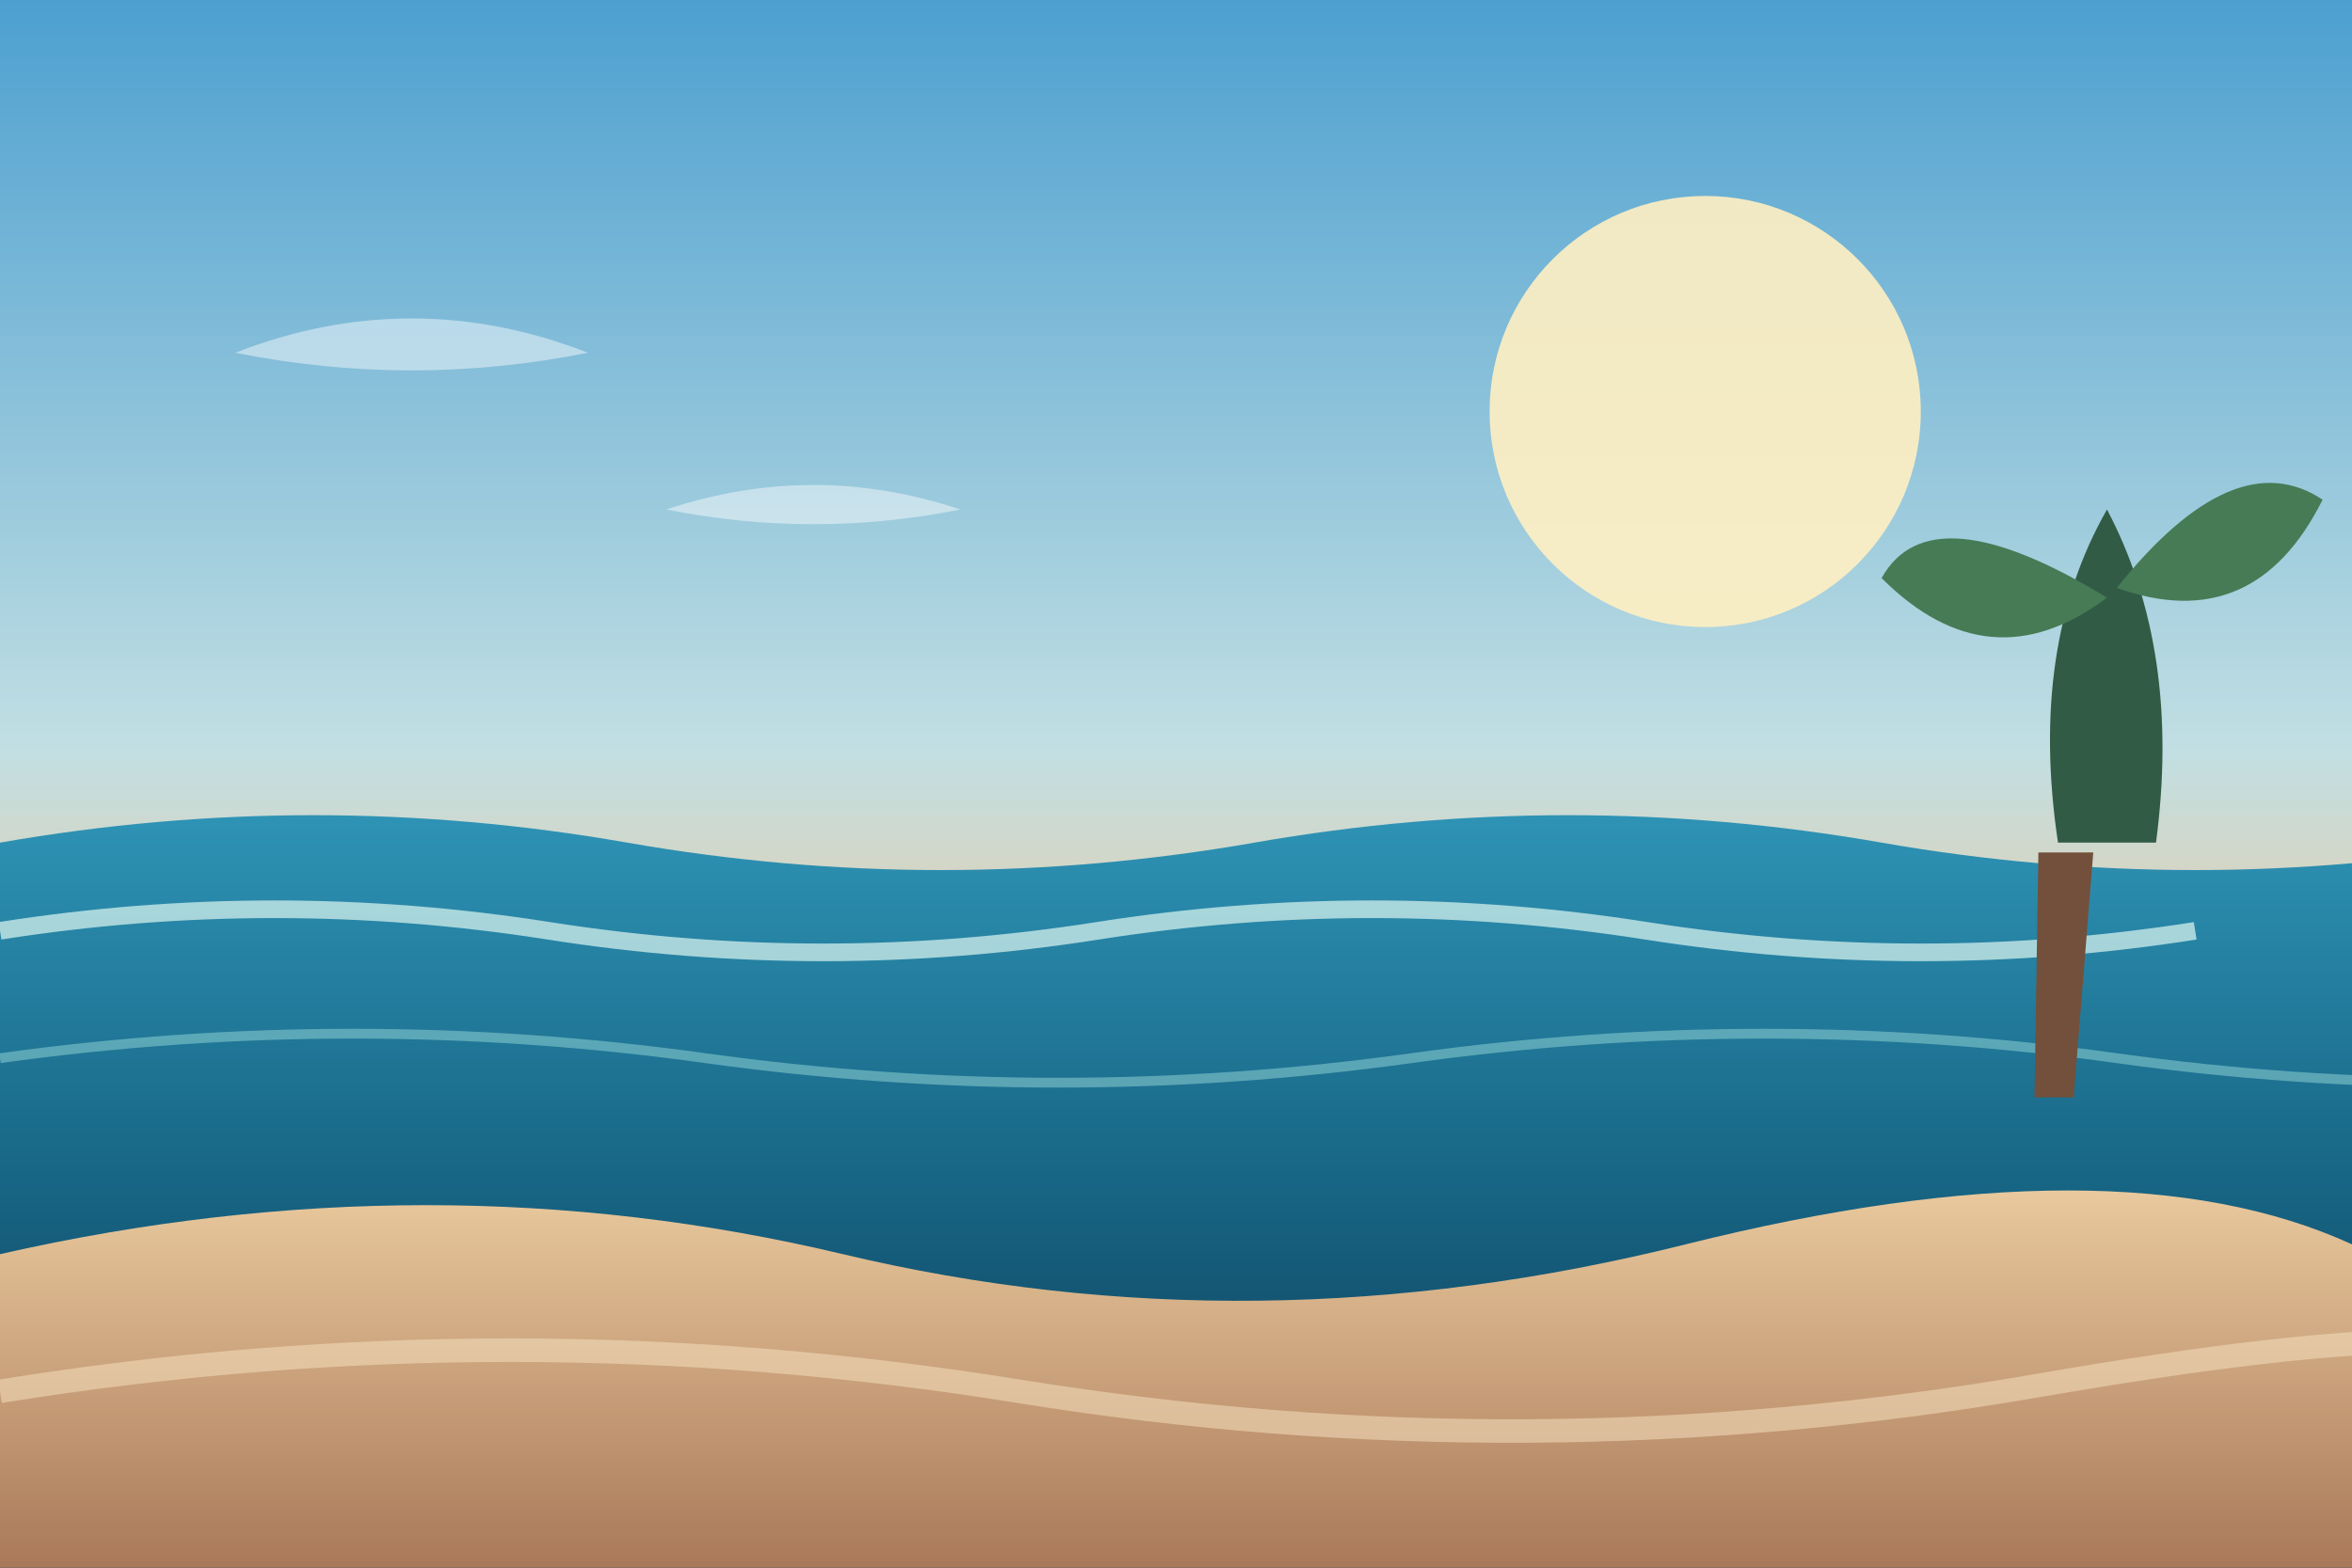
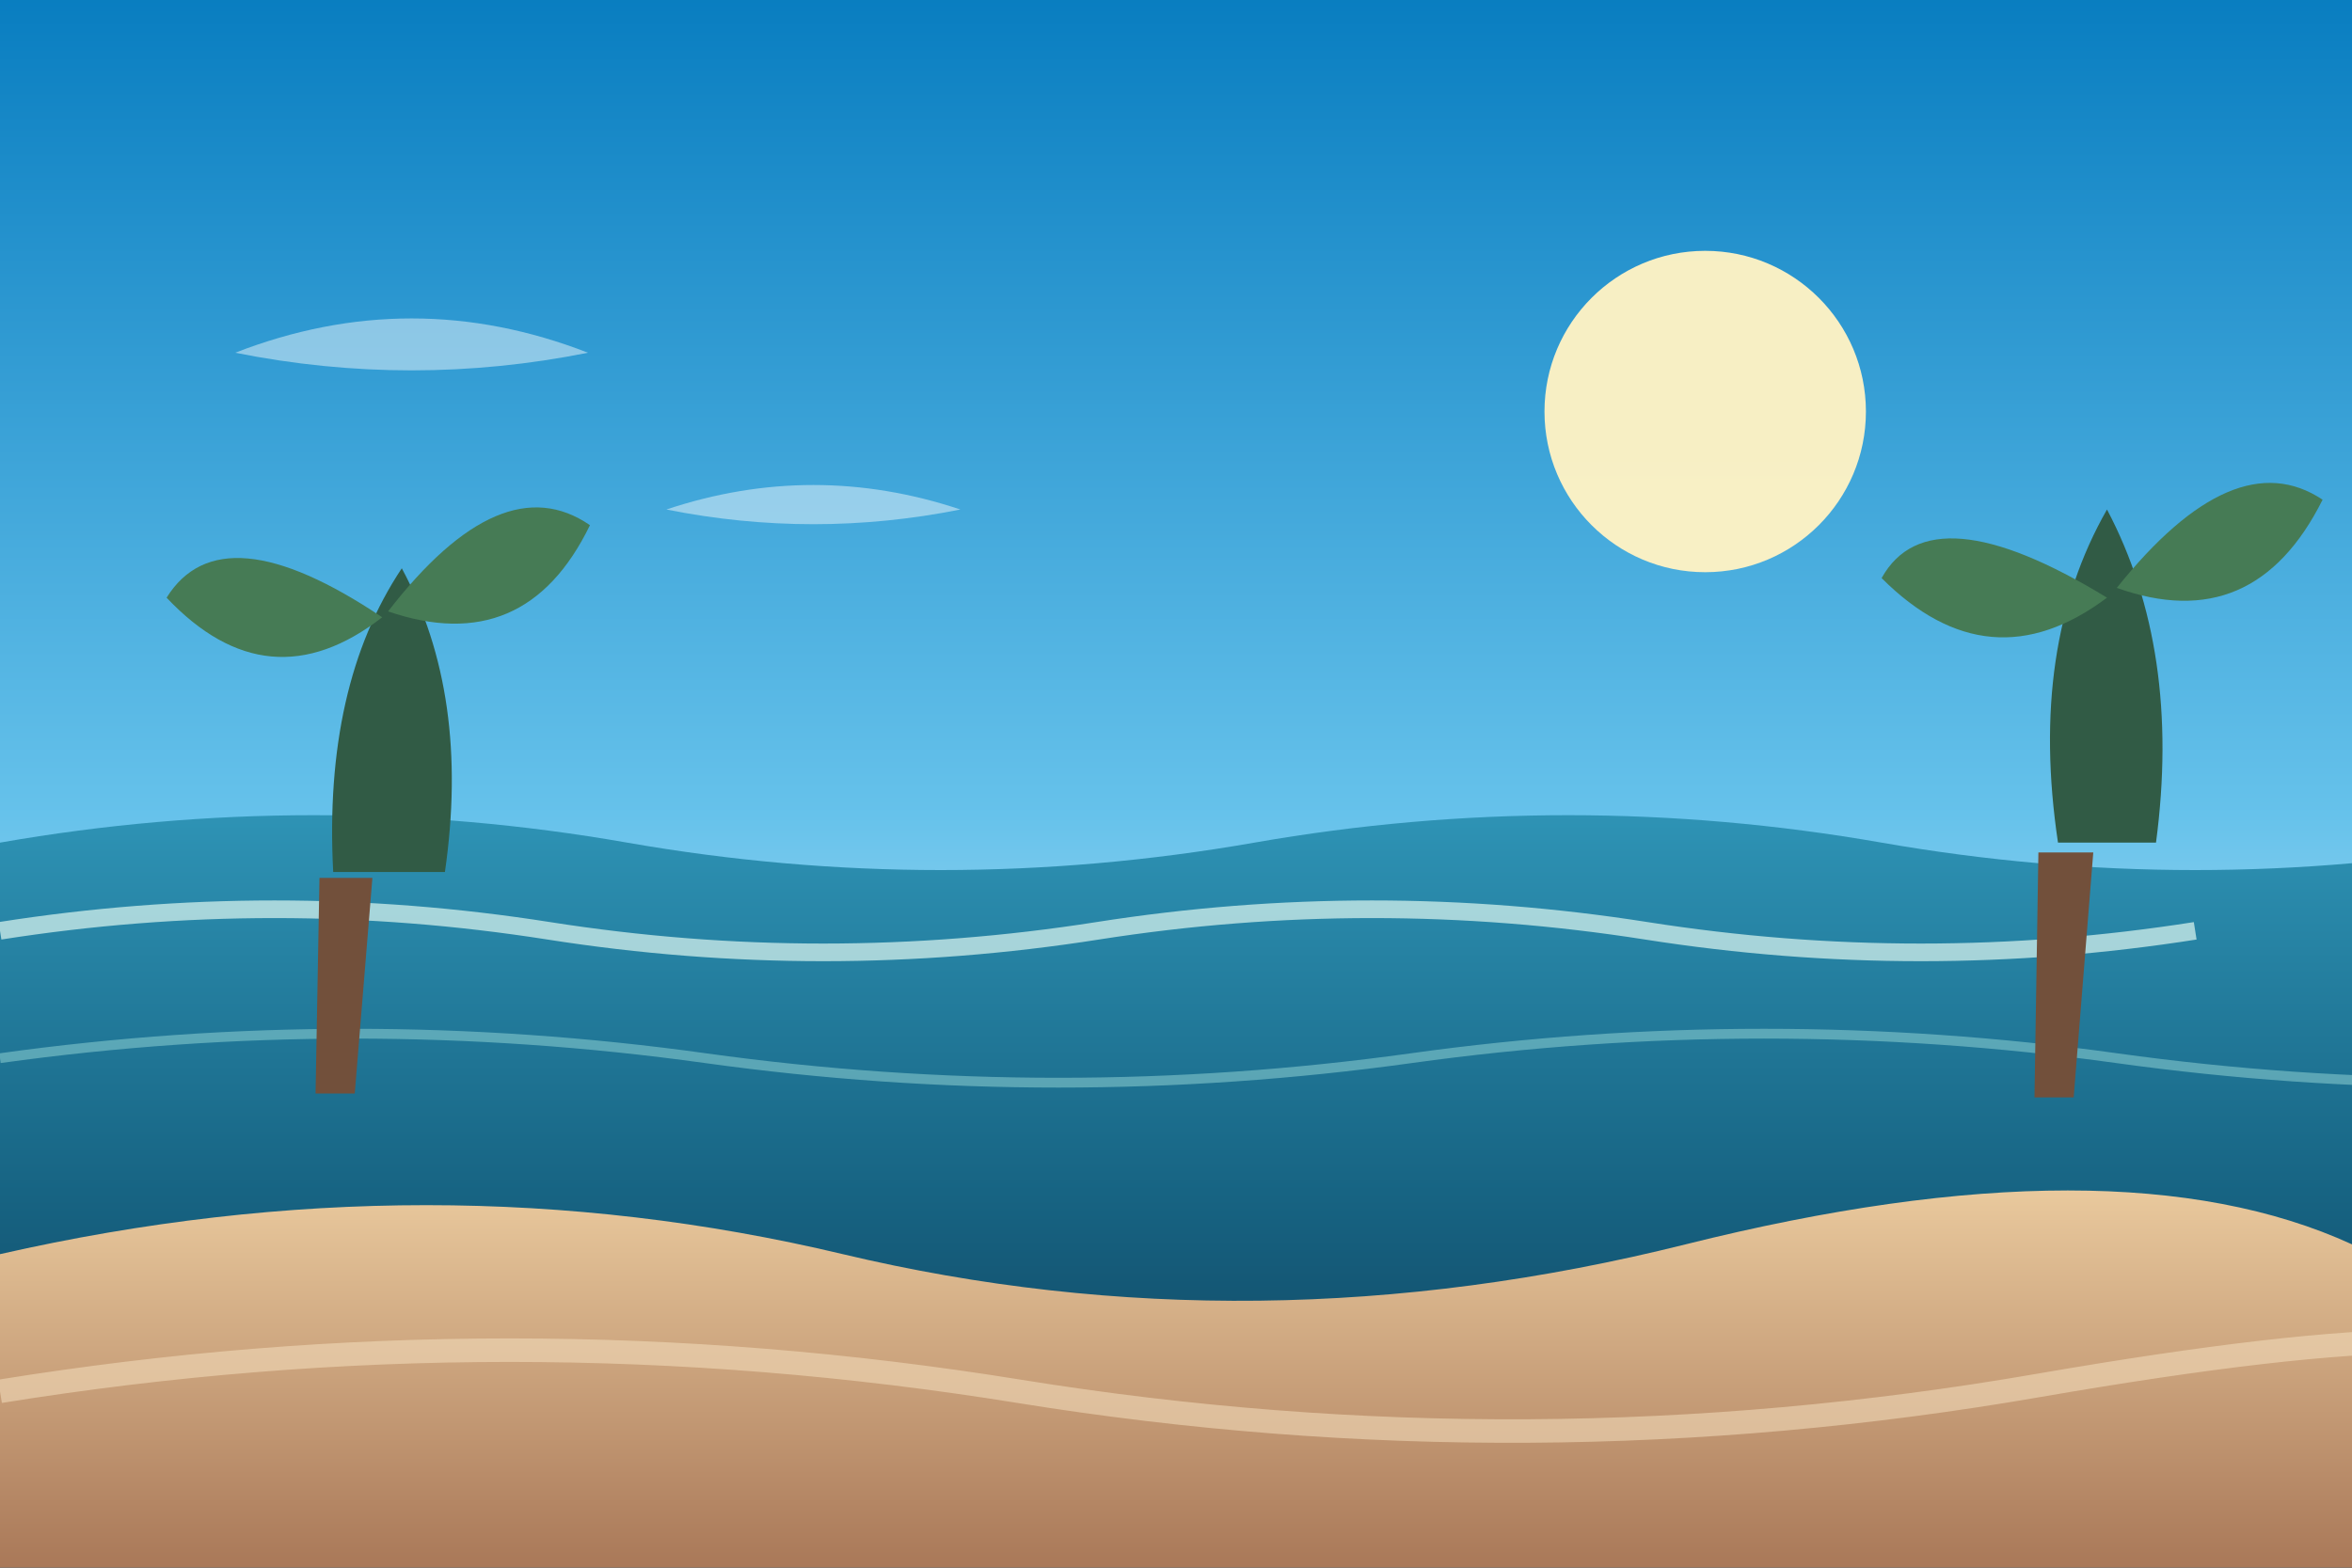
<svg xmlns="http://www.w3.org/2000/svg" viewBox="0 0 1200 800" preserveAspectRatio="xMidYMid slice">
  <defs>
    <linearGradient id="s" x2="0" y2="1">
-       <stop stop-color="#4b9fd0" />
-       <stop offset=".48" stop-color="#c2dfe3" />
-       <stop offset=".7" stop-color="#f5c58e" />
-       <stop offset="1" stop-color="#e7a477" />
+       <stop stop-color="#087dc0" />
+       <stop offset=".52" stop-color="#66c2eb" />
+       <stop offset=".76" stop-color="#c5e8f4" />
+       <stop offset="1" stop-color="#e5f3f3" />
    </linearGradient>
    <linearGradient id="sea" x2="0" y2="1">
      <stop stop-color="#2e93b5" />
      <stop offset=".5" stop-color="#176483" />
      <stop offset="1" stop-color="#0c344e" />
    </linearGradient>
    <linearGradient id="sand" x2="0" y2="1">
      <stop stop-color="#e9c99d" />
      <stop offset="1" stop-color="#a97858" />
    </linearGradient>
  </defs>
  <rect width="1200" height="800" fill="url(#s)" />
-   <circle cx="870" cy="210" r="110" fill="#fff0c2" opacity=".9" />
+   <circle cx="870" cy="210" r="82" fill="#fff2c4" opacity=".96" />
  <path d="M0 430q160-28 320 0t320 0 320 0 320 0V800H0Z" fill="url(#sea)" />
  <path d="M0 475q140-22 280 0t280 0 280 0 280 0" fill="none" stroke="#d8f4ee" stroke-width="9" opacity=".72" />
  <path d="M0 540q180-25 360 0t360 0 360 0 360 0" fill="none" stroke="#8dd0d2" stroke-width="5" opacity=".55" />
  <path d="M0 640q220-50 430 0t430-5 340 0V800H0Z" fill="url(#sand)" />
  <path d="M0 710q260-42 520 0t520-3 260 0" fill="none" stroke="#f4dfbd" stroke-width="12" opacity=".55" />
  <path d="M1050 430q-15-100 25-170 38 72 25 170" fill="#315b45" />
  <path d="M1075 305q-90-55-115-10 55 55 115 10M1080 300q60-75 105-45-35 70-105 45" fill="#467b55" />
  <path d="M1040 435h28l-10 125h-20Z" fill="#72503b" />
+   <path d="M170 445q-5-95 35-155 35 65 22 155" fill="#315b45" />
+   <path d="M195 315q-82-55-110-10 52 55 110 10M198 312q58-75 103-44-33 68-103 44" fill="#467b55" />
+   <path d="M163 448h27l-9 110h-20Z" fill="#72503b" />
  <g fill="#fff" opacity=".45">
    <path d="M120 180q90-35 180 0-90 18-180 0Z M340 260q75-25 150 0-75 15-150 0Z" />
  </g>
</svg>
